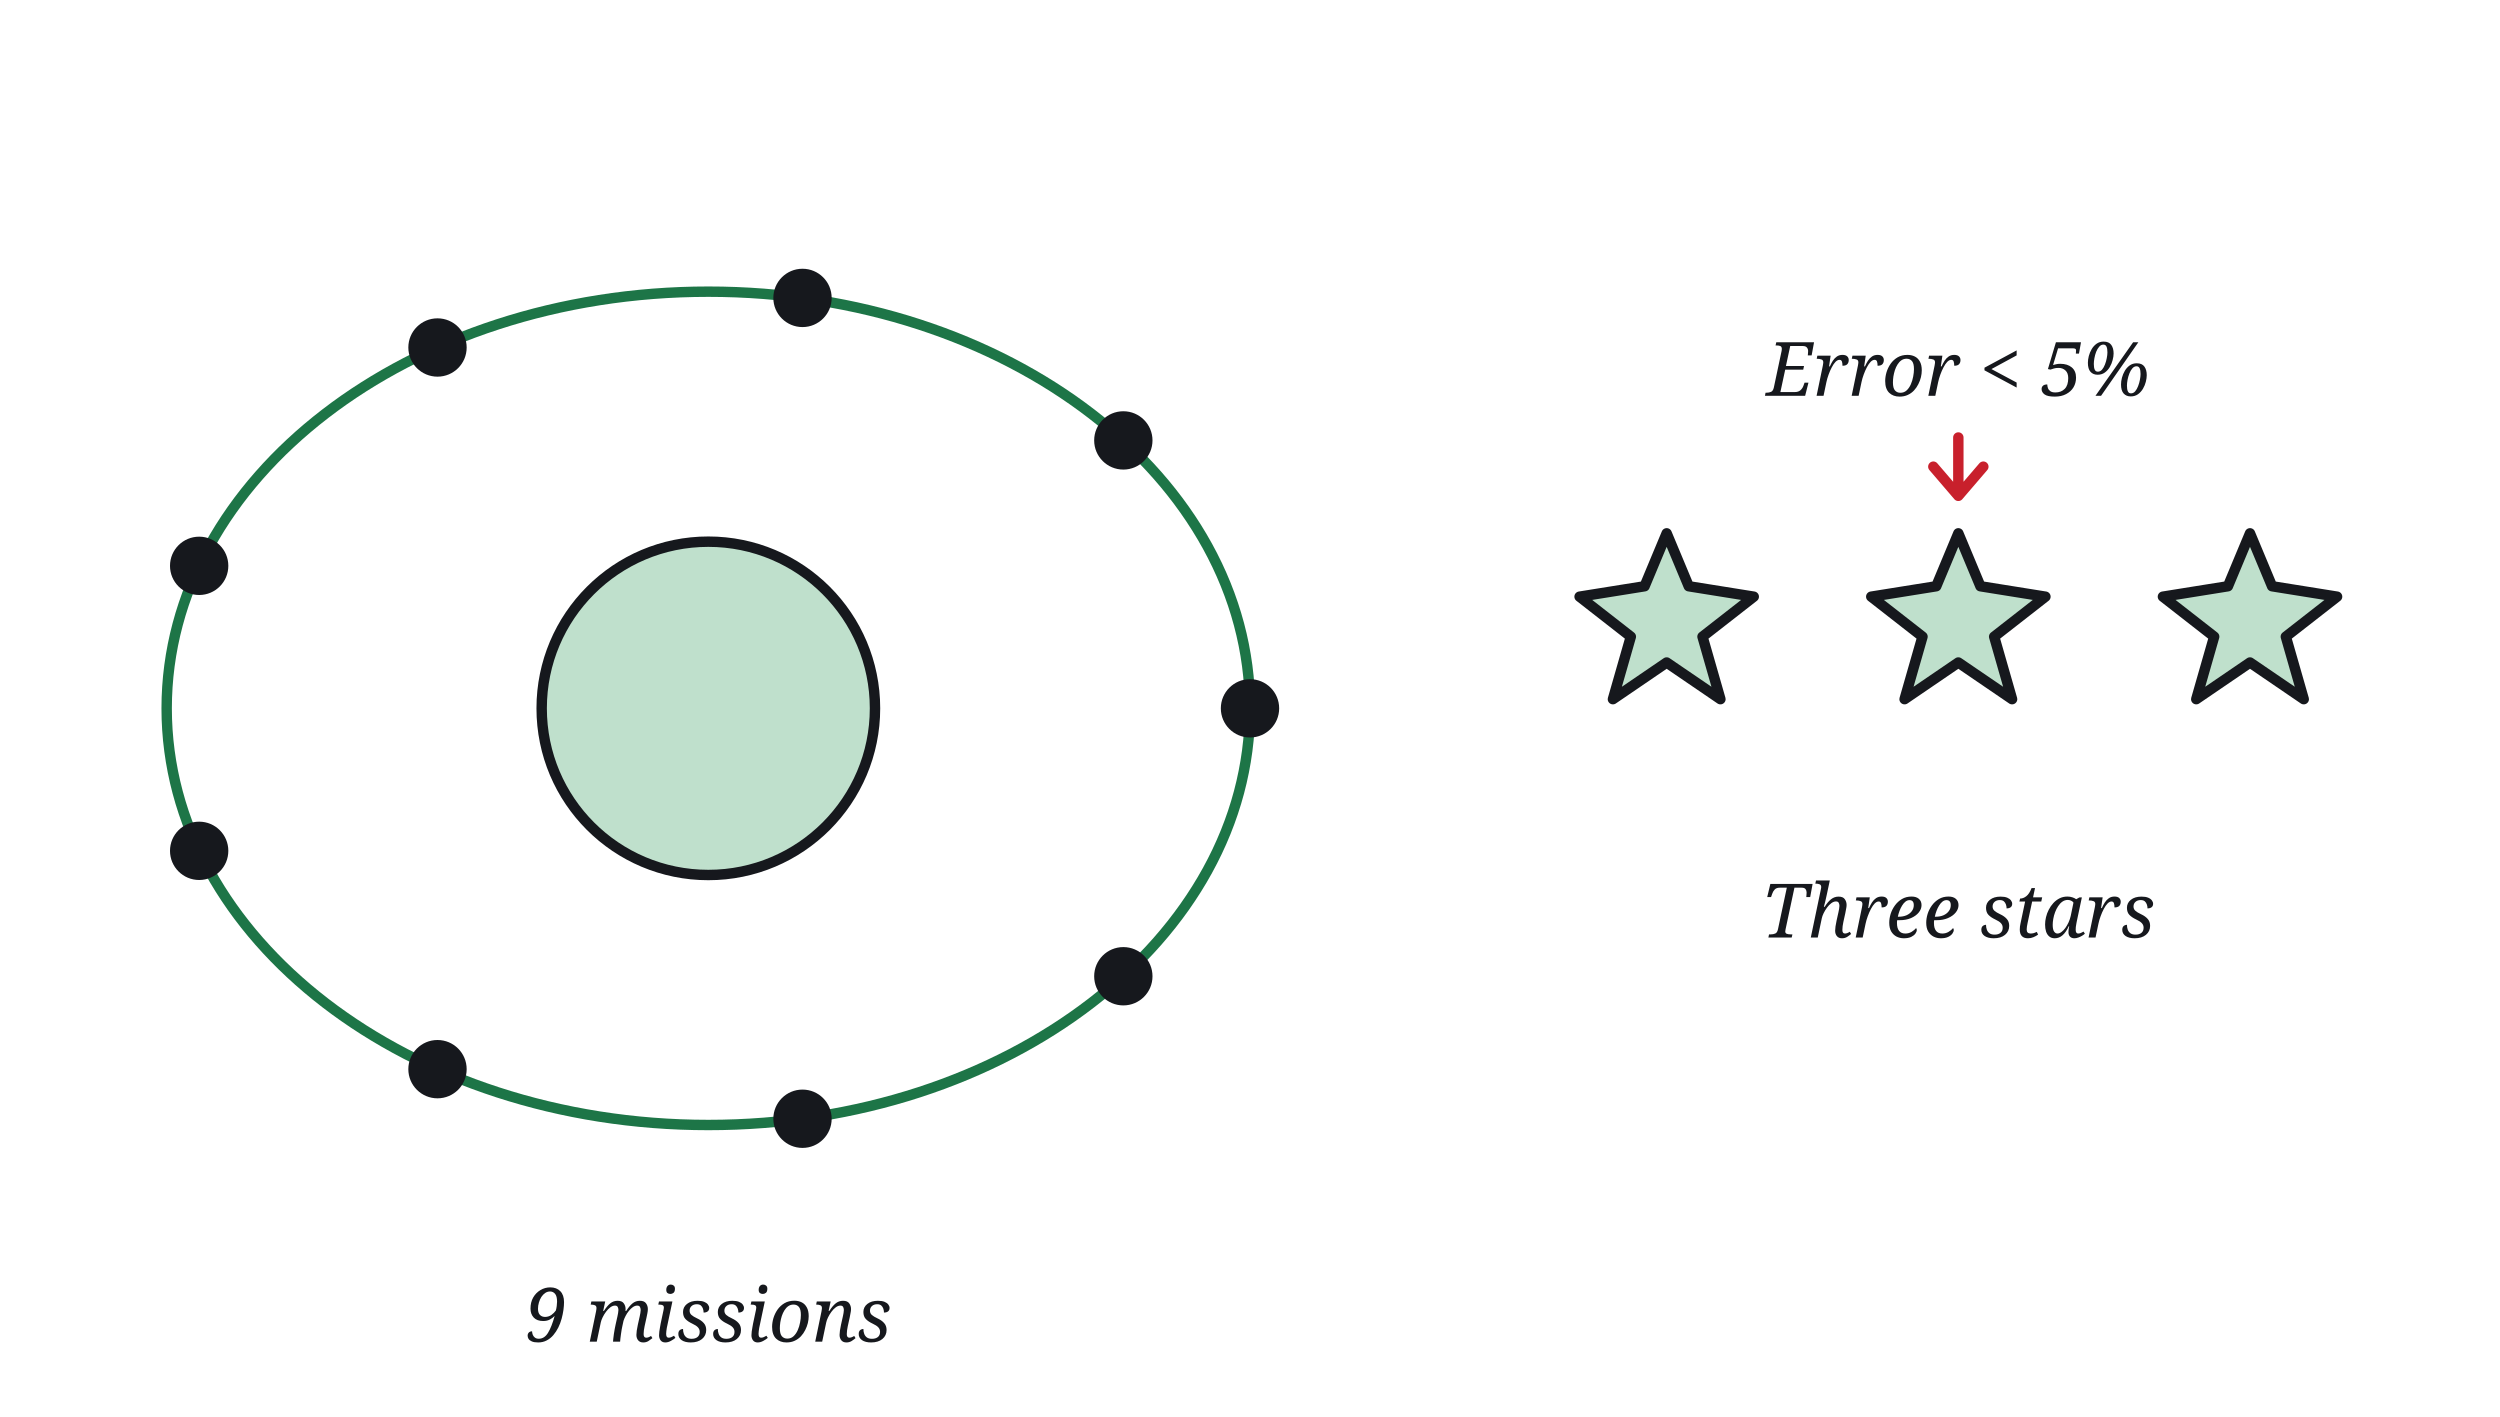
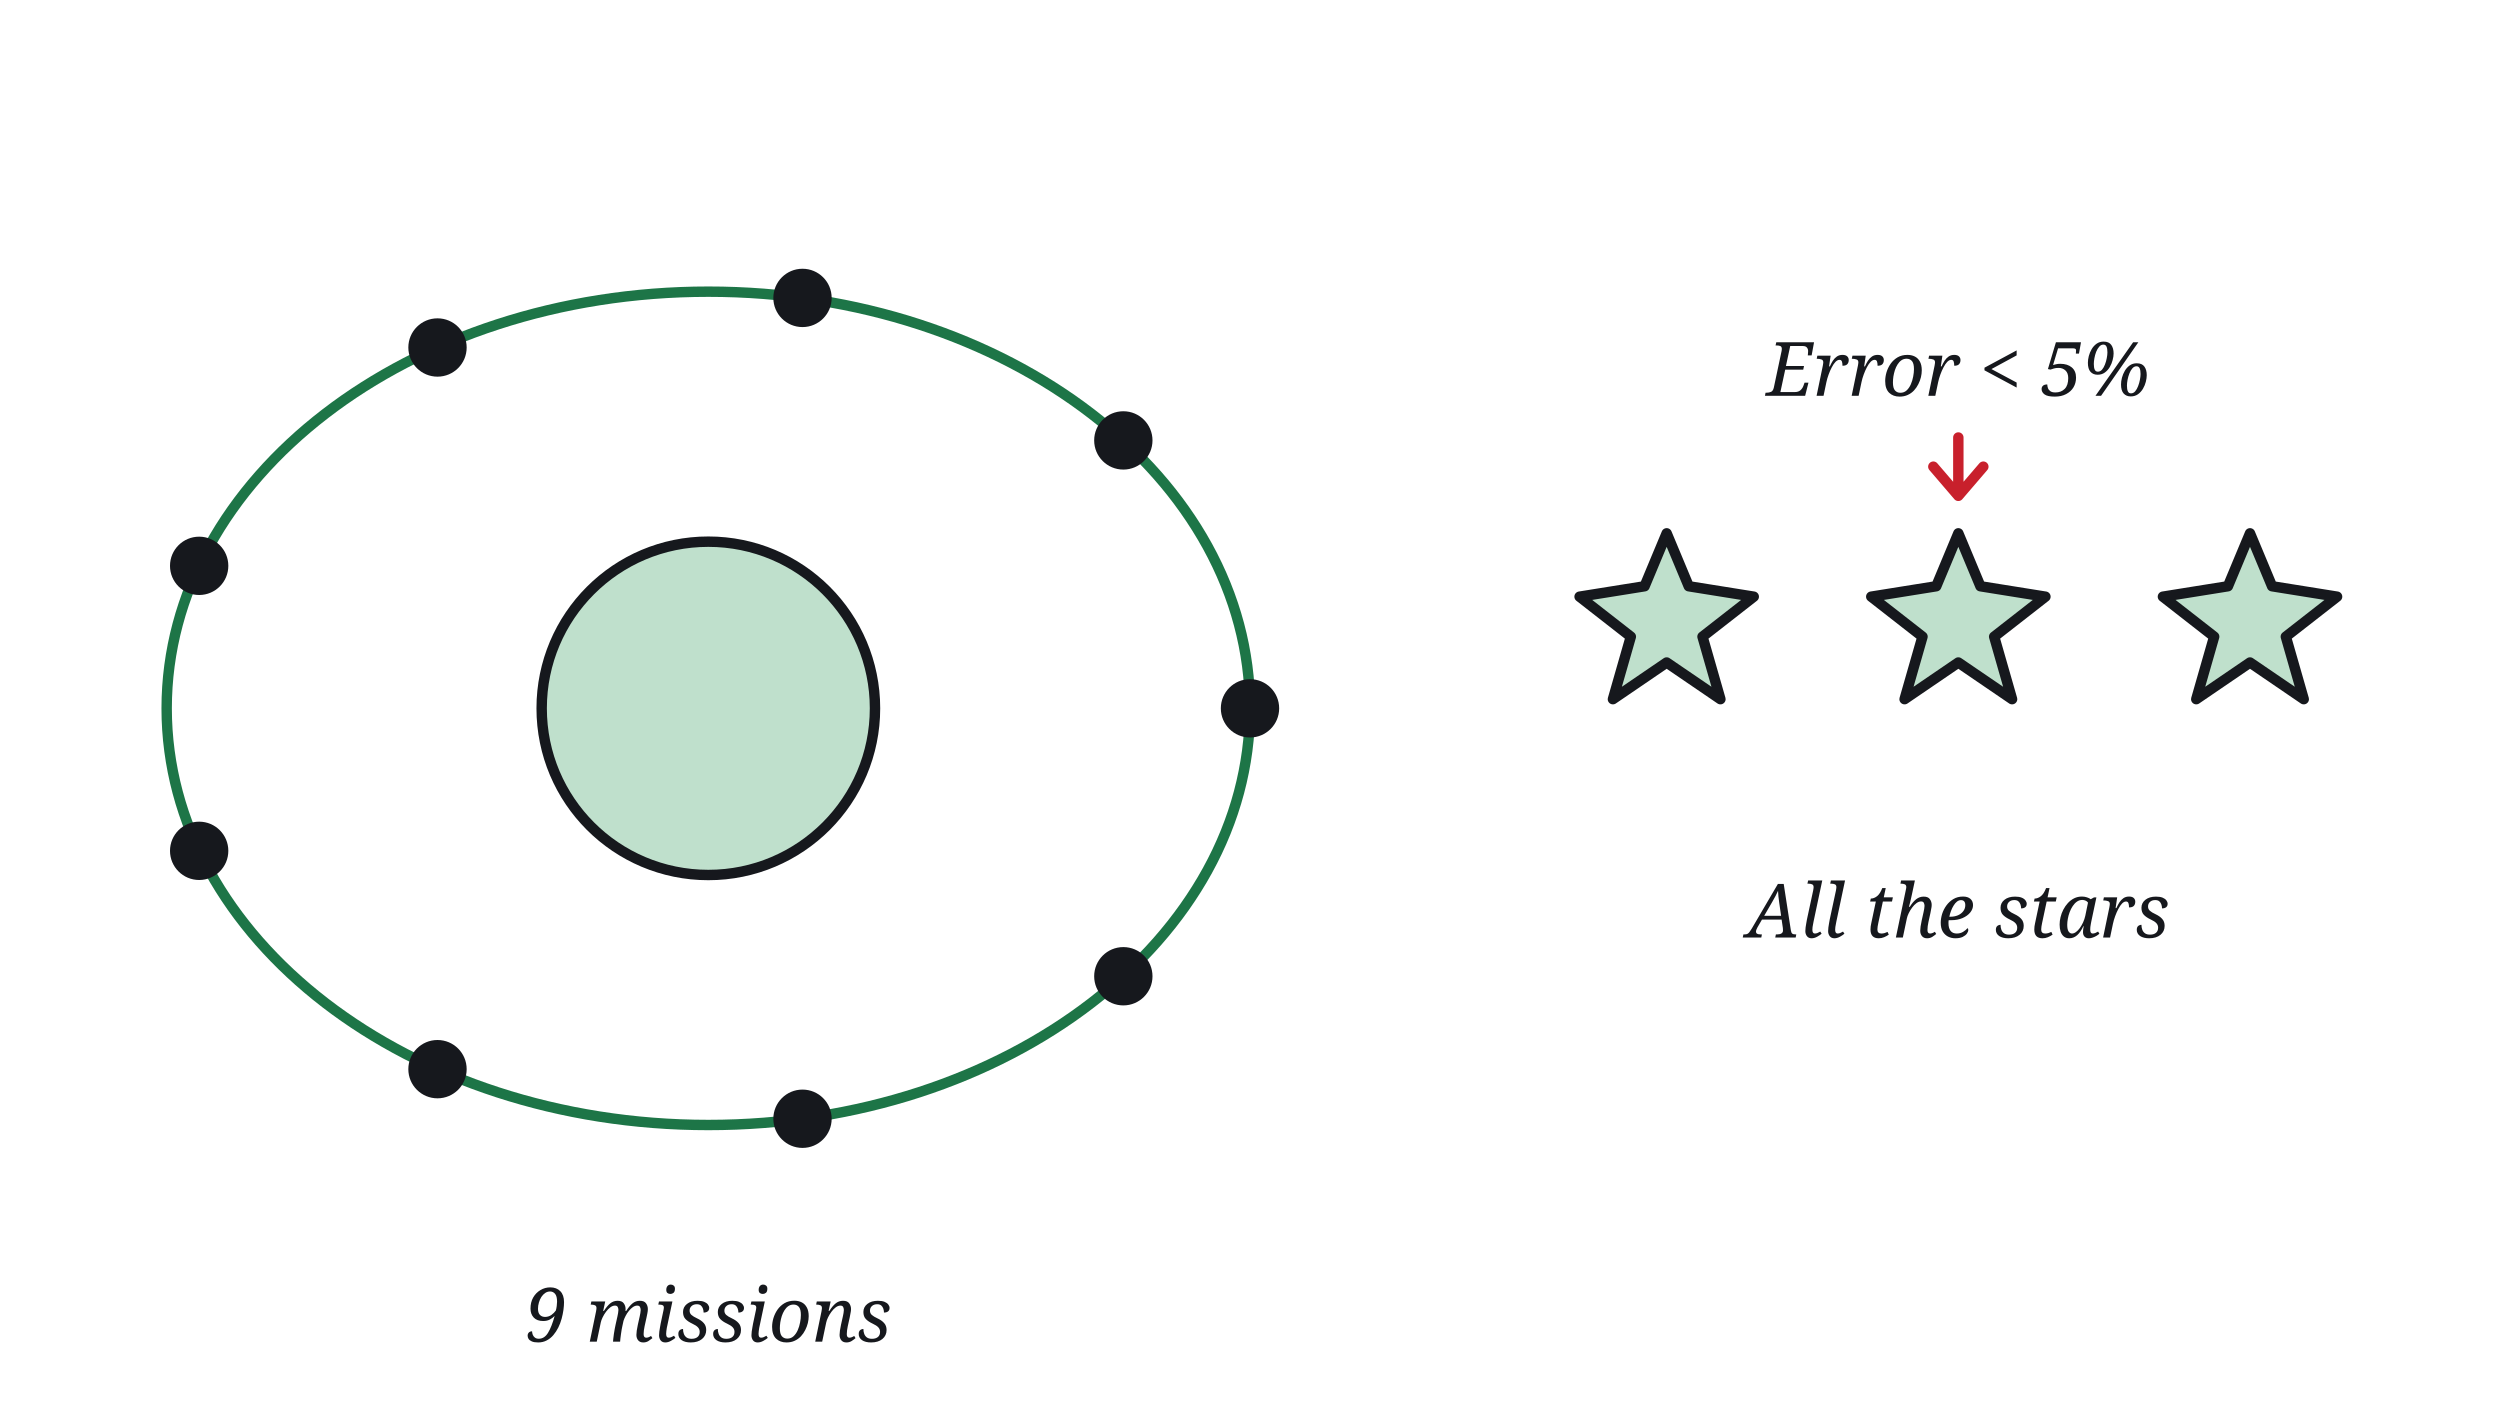
<svg xmlns="http://www.w3.org/2000/svg" class="ilu-d" viewBox="0 0 600 340">
  <style>svg.ilu-d{background:var(--sec-tinte,#e2f1e8)}.ilu-d .t{stroke: var(--ilu-tinta,#16181d); fill: none; stroke-width: 2.5; stroke-linecap: round; stroke-linejoin: round;}.ilu-d .a{stroke: var(--ilu-azul,#1d7547); fill: none; stroke-width: 2.5; stroke-linecap: round; stroke-linejoin: round;}.ilu-d .r{stroke: var(--ilu-rojo,#c8202c); fill: none; stroke-width: 2.5; stroke-linecap: round; stroke-linejoin: round;}.ilu-d .fa{fill: var(--ilu-relleno,#bfe0cc); stroke: none;}.ilu-d .ft{fill: var(--ilu-tinta,#16181d); stroke: none;}.ilu-d .fz{fill: var(--ilu-azul,#1d7547); stroke: none;}.ilu-d .lbl{fill: var(--ilu-tinta,#16181d); font-family: 'Newsreader', Georgia, serif; font-style: italic; font-size: 18px;}.ilu-d .num{fill: var(--ilu-tinta,#16181d); font-family: 'Newsreader', Georgia, serif; font-size: 34px; font-weight: 600;}.ilu-d .num-tres{font-size: 38px; font-weight: 700;}.ilu-d .nom-chatgpt{fill: var(--c-herramientas,#1c3faa);}.ilu-d .nom-vce{fill: var(--c-comunidad,#1d7547);}.ilu-d .nom-edumedia{fill: var(--c-multimedia,#a8206f);}.ilu-d .total{fill: var(--ilu-tinta,#16181d); font-family: 'Newsreader', Georgia, serif; font-size: 60px; font-weight: 700;}.ilu-d g.li2{stroke-width: 1.25;}.ilu-d g.li3{stroke-width: 0.833;}.ilu-d g.li4{stroke-width: 0.625;}</style>
  <ellipse class="a" cx="170" cy="170" rx="130" ry="100" />
  <circle class="fa" cx="170" cy="170" r="40" />
  <circle class="t" cx="170" cy="170" r="40" />
  <circle class="ft" cx="300" cy="170" r="7" />
  <circle class="ft" cx="269.6" cy="234.3" r="7" />
  <circle class="ft" cx="192.6" cy="268.5" r="7" />
  <circle class="ft" cx="105" cy="256.6" r="7" />
  <circle class="ft" cx="47.8" cy="204.2" r="7" />
  <circle class="ft" cx="47.8" cy="135.8" r="7" />
  <circle class="ft" cx="105" cy="83.4" r="7" />
  <circle class="ft" cx="192.6" cy="71.5" r="7" />
  <circle class="ft" cx="269.6" cy="105.7" r="7" />
  <text class="lbl" x="170" y="322" text-anchor="middle">9 missions</text>
  <text class="lbl" x="470" y="95" text-anchor="middle">Error &lt; 5%</text>
  <path class="fa" d="M400 128 L405.3 140.7 L420.9 143.2 L408.6 152.8 L412.9 167.8 L400 159 L387.1 167.8 L391.4 152.8 L379.1 143.2 L394.7 140.7 Z" />
  <path class="t" d="M400 128 L405.3 140.7 L420.9 143.2 L408.6 152.8 L412.9 167.8 L400 159 L387.1 167.8 L391.4 152.8 L379.1 143.2 L394.7 140.7 Z" />
  <path class="fa" d="M470 128 L475.3 140.7 L490.9 143.2 L478.6 152.8 L482.9 167.8 L470 159 L457.1 167.8 L461.4 152.8 L449.1 143.2 L464.7 140.7 Z" />
  <path class="t" d="M470 128 L475.3 140.7 L490.9 143.2 L478.6 152.8 L482.9 167.8 L470 159 L457.1 167.8 L461.4 152.8 L449.1 143.2 L464.7 140.7 Z" />
  <path class="fa" d="M540 128 L545.3 140.7 L560.9 143.2 L548.6 152.8 L552.9 167.8 L540 159 L527.1 167.8 L531.4 152.8 L519.1 143.2 L534.7 140.7 Z" />
  <path class="t" d="M540 128 L545.3 140.7 L560.9 143.2 L548.6 152.8 L552.9 167.8 L540 159 L527.1 167.8 L531.4 152.8 L519.1 143.2 L534.7 140.7 Z" />
  <path class="r" d="M470 105 V118 M464 112 L470 119 L476 112" />
-   <text class="lbl" x="470" y="225" text-anchor="middle">Three stars</text>
+   <text class="lbl" x="470" y="225" text-anchor="middle">All the stars</text>
</svg>
